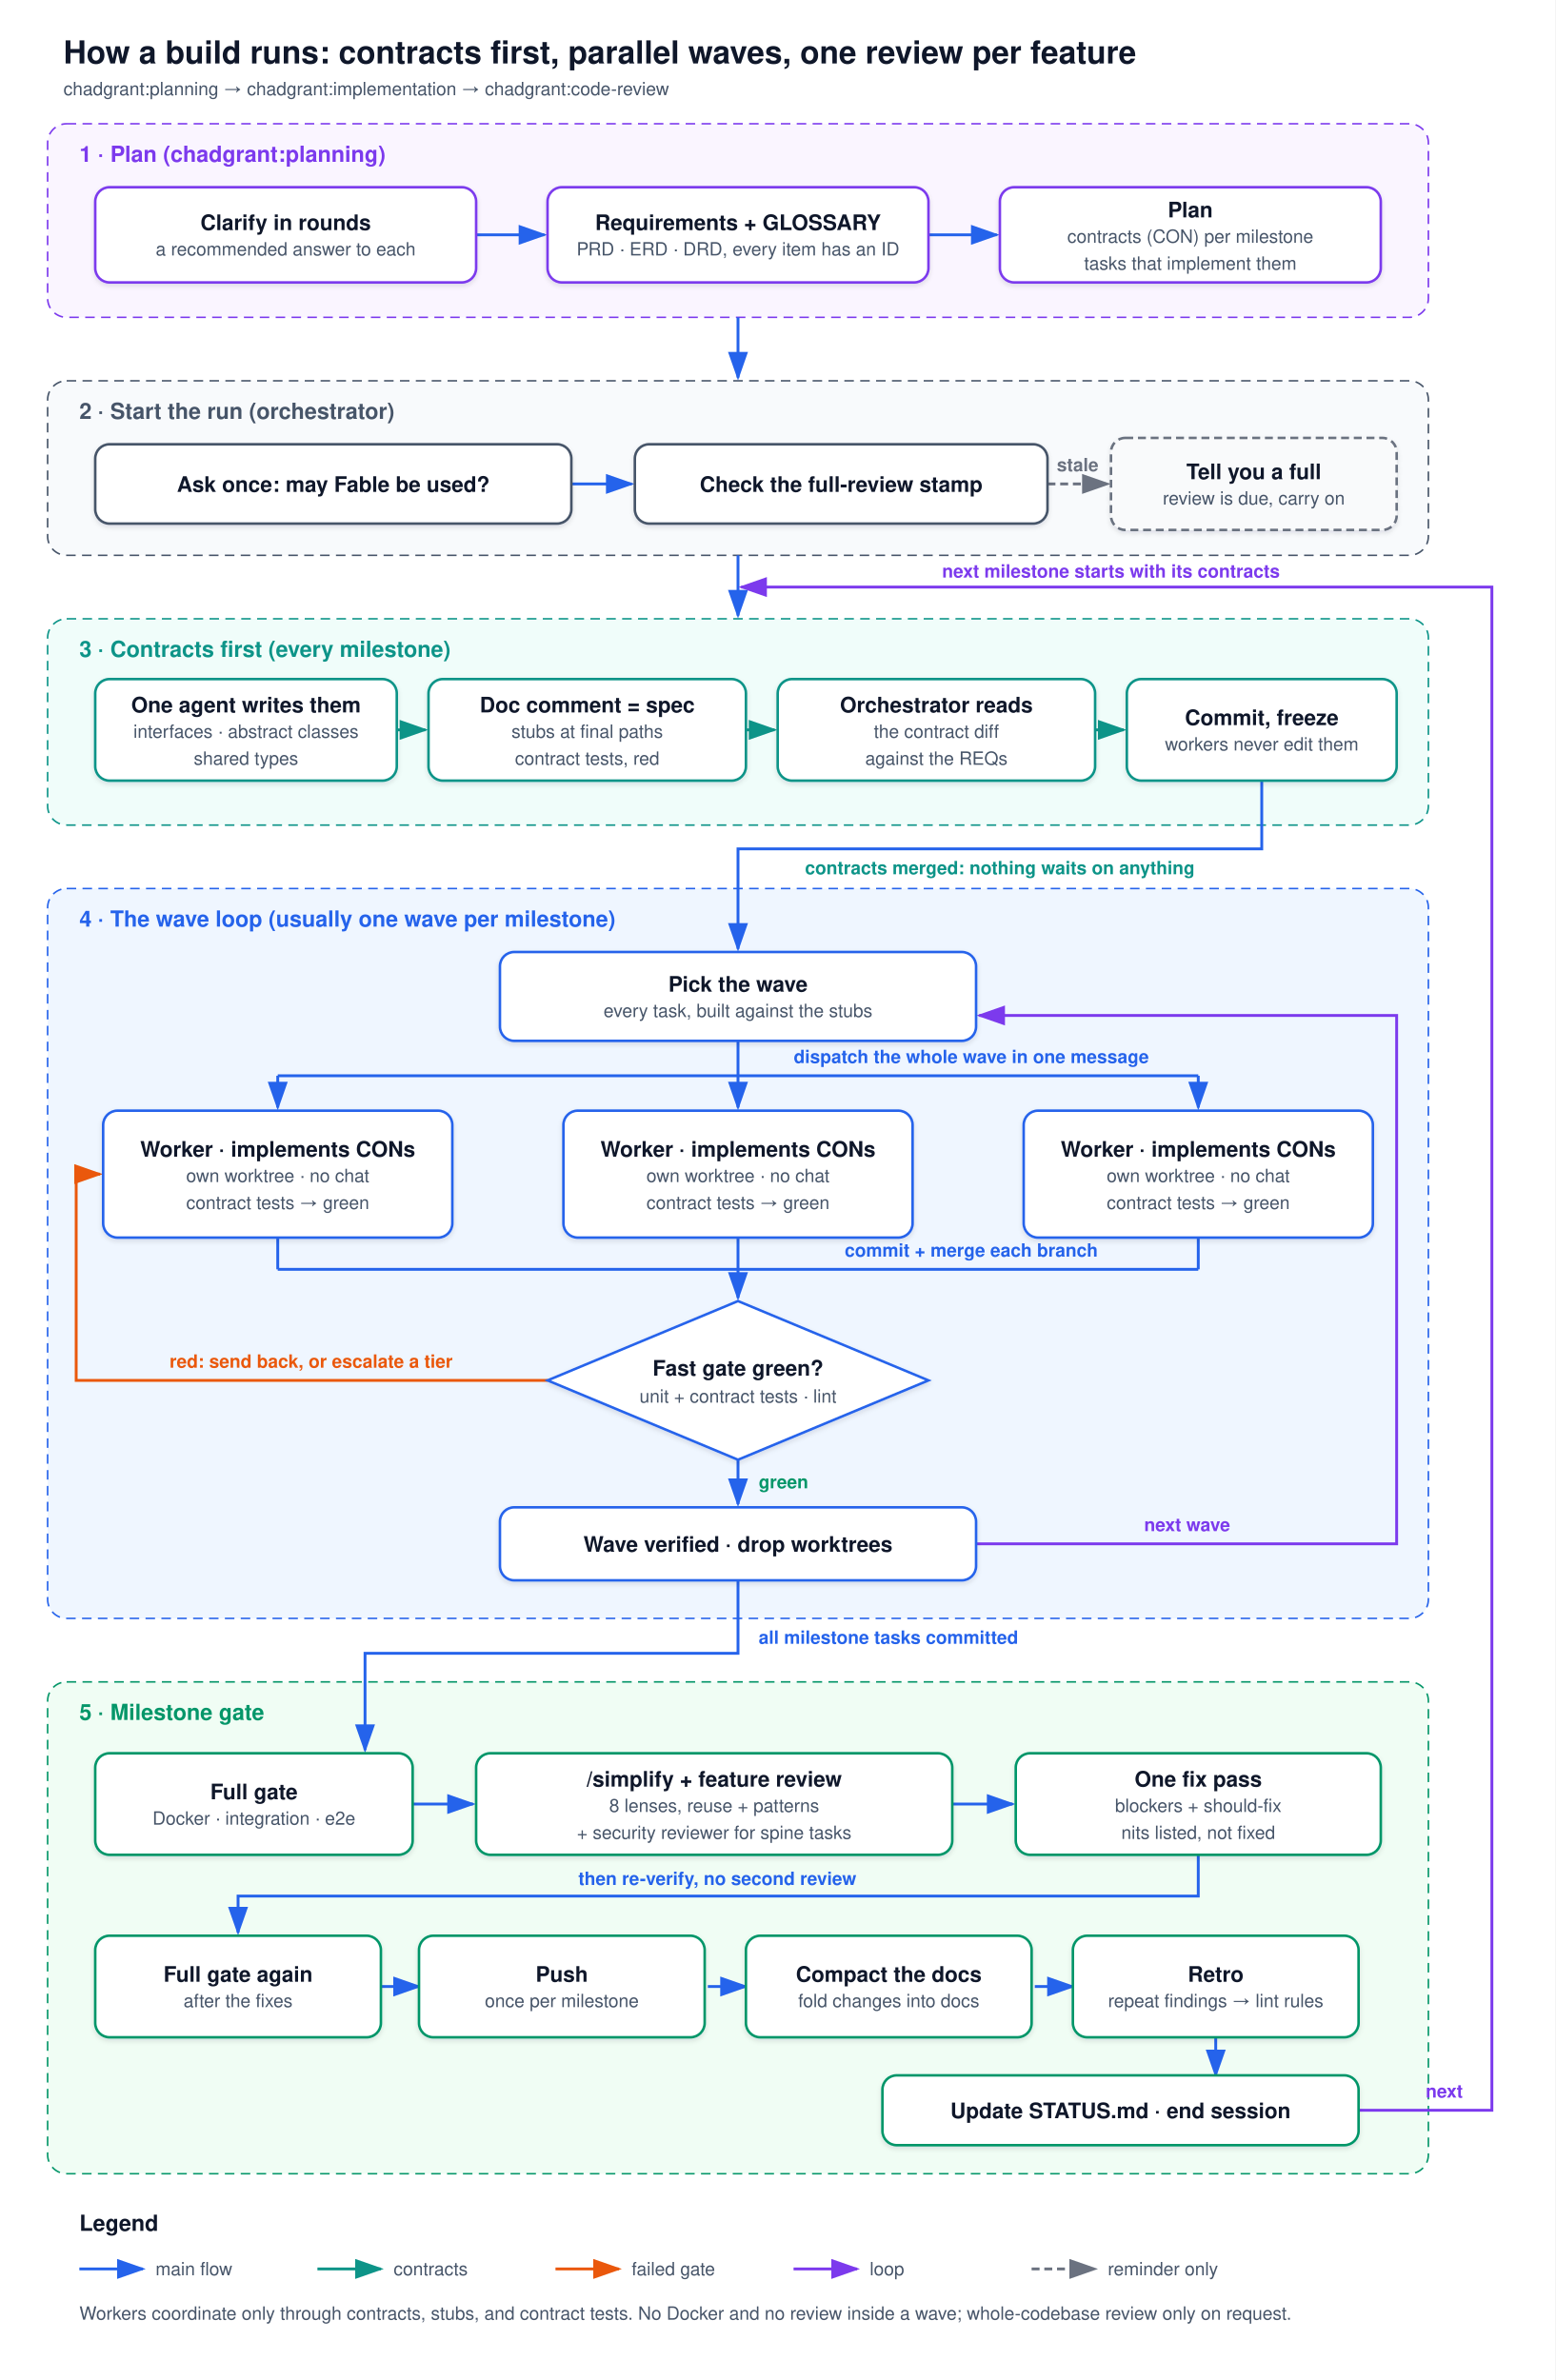
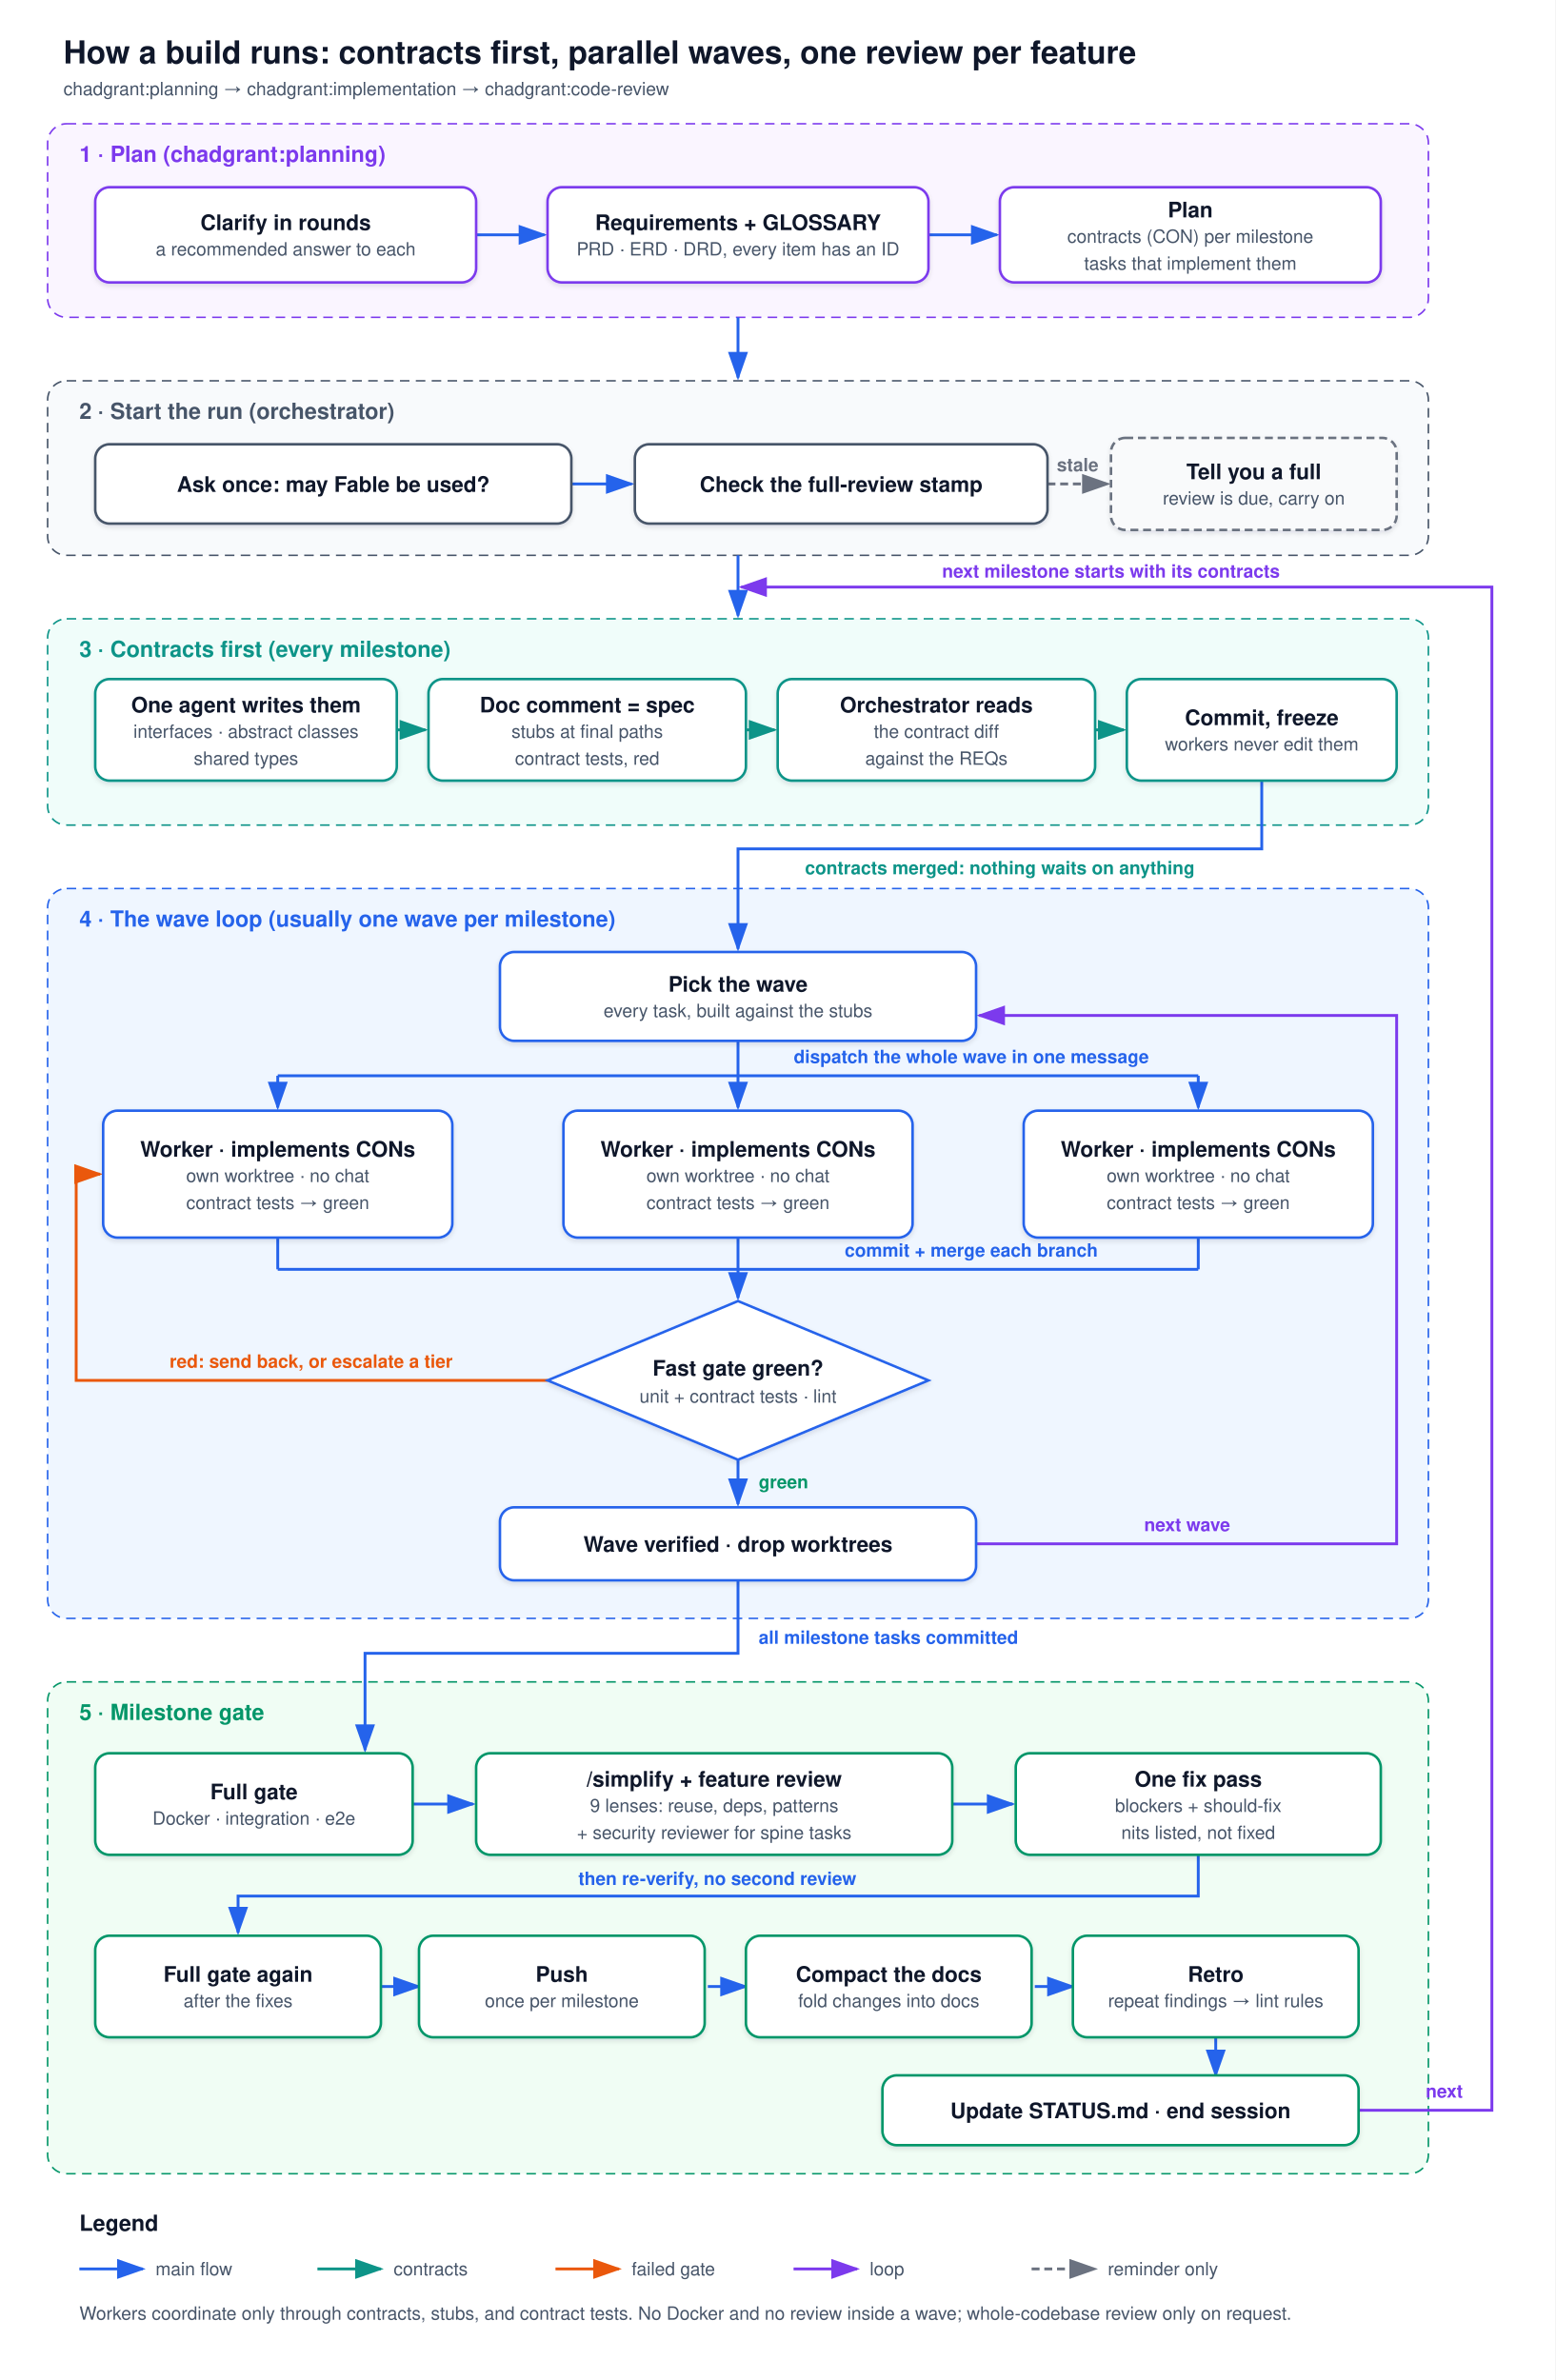
<svg xmlns="http://www.w3.org/2000/svg" viewBox="0 0 980 1500" width="980" height="1500">
  <defs>
    <marker id="m-blue" markerWidth="10" markerHeight="7" refX="9" refY="3.5" orient="auto">
      <polygon points="0 0, 10 3.5, 0 7" fill="#2563eb" />
    </marker>
    <marker id="m-orange" markerWidth="10" markerHeight="7" refX="9" refY="3.5" orient="auto">
      <polygon points="0 0, 10 3.5, 0 7" fill="#ea580c" />
    </marker>
    <marker id="m-purple" markerWidth="10" markerHeight="7" refX="9" refY="3.5" orient="auto">
      <polygon points="0 0, 10 3.5, 0 7" fill="#7c3aed" />
    </marker>
    <marker id="m-gray" markerWidth="10" markerHeight="7" refX="9" refY="3.5" orient="auto">
      <polygon points="0 0, 10 3.5, 0 7" fill="#6b7280" />
    </marker>
    <marker id="m-teal" markerWidth="10" markerHeight="7" refX="9" refY="3.5" orient="auto">
      <polygon points="0 0, 10 3.5, 0 7" fill="#0d9488" />
    </marker>
    <filter id="sh" x="-10%" y="-20%" width="120%" height="150%">
      <feDropShadow dx="0" dy="1.5" stdDeviation="1.5" flood-color="#0f172a" flood-opacity="0.12" />
    </filter>
    <style>text{font-family:-apple-system,"Segoe UI",Helvetica,Arial,sans-serif;fill:#0f172a}.t{font-size:13.5px;font-weight:600}.s{font-size:11.5px;fill:#475569}.h{font-size:14px;font-weight:700}.lbl{font-size:11.5px;font-weight:600}</style>
  </defs>
  <rect width="980" height="1500" fill="#ffffff" />
  <text x="40" y="40" style="font-size:20px;font-weight:700">How a build runs: contracts first, parallel waves, one review per feature</text>
  <text x="40" y="60" class="s">chadgrant:planning → chadgrant:implementation → chadgrant:code-review</text>
  <rect x="30" y="78" width="870" height="122" rx="12" fill="#faf5ff" stroke="#7c3aed" stroke-dasharray="6,4" />
  <text x="50" y="102" class="h" style="fill:#7c3aed">1 · Plan  (chadgrant:planning)</text>
  <rect x="30" y="240" width="870" height="110" rx="12" fill="#f8fafc" stroke="#475569" stroke-dasharray="6,4" />
  <text x="50" y="264" class="h" style="fill:#475569">2 · Start the run  (orchestrator)</text>
  <rect x="30" y="390" width="870" height="130" rx="12" fill="#f0fdfa" stroke="#0d9488" stroke-dasharray="6,4" />
  <text x="50" y="414" class="h" style="fill:#0d9488">3 · Contracts first  (every milestone)</text>
  <rect x="30" y="560" width="870" height="460" rx="12" fill="#eff6ff" stroke="#2563eb" stroke-dasharray="6,4" />
  <text x="50" y="584" class="h" style="fill:#2563eb">4 · The wave loop  (usually one wave per milestone)</text>
  <rect x="30" y="1060" width="870" height="310" rx="12" fill="#f0fdf4" stroke="#059669" stroke-dasharray="6,4" />
  <text x="50" y="1084" class="h" style="fill:#059669">5 · Milestone gate</text>
  <polyline points="300,148 343,148" fill="none" stroke="#2563eb" stroke-width="1.8" marker-end="url(#m-blue)" />
  <polyline points="585,148 628,148" fill="none" stroke="#2563eb" stroke-width="1.8" marker-end="url(#m-blue)" />
  <polyline points="465,200 465,238" fill="none" stroke="#2563eb" stroke-width="1.8" marker-end="url(#m-blue)" />
  <polyline points="360,305 398,305" fill="none" stroke="#2563eb" stroke-width="1.8" marker-end="url(#m-blue)" />
  <polyline points="660,305 698,305" fill="none" stroke="#6b7280" stroke-width="1.8" stroke-dasharray="5,3" marker-end="url(#m-gray)" />
  <text x="679" y="297" text-anchor="middle" class="lbl" style="fill:#6b7280">stale</text>
  <polyline points="465,350 465,388" fill="none" stroke="#2563eb" stroke-width="1.8" marker-end="url(#m-blue)" />
  <polyline points="250,460 268,460" fill="none" stroke="#0d9488" stroke-width="1.8" marker-end="url(#m-teal)" />
  <polyline points="470,460 488,460" fill="none" stroke="#0d9488" stroke-width="1.8" marker-end="url(#m-teal)" />
  <polyline points="690,460 708,460" fill="none" stroke="#0d9488" stroke-width="1.8" marker-end="url(#m-teal)" />
  <polyline points="795,492 795,535 465,535 465,598" fill="none" stroke="#2563eb" stroke-width="1.8" marker-end="url(#m-blue)" />
  <text x="630" y="551" text-anchor="middle" class="lbl" style="fill:#0d9488">contracts merged: nothing waits on anything</text>
  <polyline points="465,656 465,678" fill="none" stroke="#2563eb" stroke-width="1.8" />
  <polyline points="175,678 755,678" fill="none" stroke="#2563eb" stroke-width="1.8" />
  <polyline points="175,678 175,698" fill="none" stroke="#2563eb" stroke-width="1.8" marker-end="url(#m-blue)" />
  <polyline points="465,678 465,698" fill="none" stroke="#2563eb" stroke-width="1.8" marker-end="url(#m-blue)" />
  <polyline points="755,678 755,698" fill="none" stroke="#2563eb" stroke-width="1.8" marker-end="url(#m-blue)" />
  <text x="612" y="670" text-anchor="middle" class="lbl" style="fill:#2563eb">dispatch the whole wave in one message</text>
  <polyline points="175,780 175,800" fill="none" stroke="#2563eb" stroke-width="1.8" />
  <polyline points="465,780 465,800" fill="none" stroke="#2563eb" stroke-width="1.8" />
  <polyline points="755,780 755,800" fill="none" stroke="#2563eb" stroke-width="1.8" />
  <polyline points="175,800 755,800" fill="none" stroke="#2563eb" stroke-width="1.8" />
  <polyline points="465,800 465,818" fill="none" stroke="#2563eb" stroke-width="1.8" marker-end="url(#m-blue)" />
  <text x="612" y="792" text-anchor="middle" class="lbl" style="fill:#2563eb">commit + merge each branch</text>
  <polyline points="345,870 48,870 48,740 63,740" fill="none" stroke="#ea580c" stroke-width="1.8" marker-end="url(#m-orange)" />
  <text x="196" y="862" text-anchor="middle" class="lbl" style="fill:#ea580c">red: send back, or escalate a tier</text>
  <polyline points="465,920 465,948" fill="none" stroke="#2563eb" stroke-width="1.8" marker-end="url(#m-blue)" />
  <text x="478" y="938" text-anchor="start" class="lbl" style="fill:#059669">green</text>
  <polyline points="615,973 880,973 880,640 617,640" fill="none" stroke="#7c3aed" stroke-width="1.8" marker-end="url(#m-purple)" />
  <text x="748" y="965" text-anchor="middle" class="lbl" style="fill:#7c3aed">next wave</text>
  <polyline points="465,996 465,1042 230,1042 230,1103" fill="none" stroke="#2563eb" stroke-width="1.8" marker-end="url(#m-blue)" />
  <text x="478" y="1036" text-anchor="start" class="lbl" style="fill:#2563eb">all milestone tasks committed</text>
  <polyline points="260,1137 298,1137" fill="none" stroke="#2563eb" stroke-width="1.8" marker-end="url(#m-blue)" />
  <polyline points="600,1137 638,1137" fill="none" stroke="#2563eb" stroke-width="1.8" marker-end="url(#m-blue)" />
  <polyline points="755,1169 755,1195 150,1195 150,1218" fill="none" stroke="#2563eb" stroke-width="1.8" marker-end="url(#m-blue)" />
  <text x="452" y="1188" text-anchor="middle" class="lbl" style="fill:#2563eb">then re-verify, no second review</text>
  <polyline points="240,1252 264,1252" fill="none" stroke="#2563eb" stroke-width="1.8" marker-end="url(#m-blue)" />
  <polyline points="446,1252 470,1252" fill="none" stroke="#2563eb" stroke-width="1.8" marker-end="url(#m-blue)" />
  <polyline points="652,1252 676,1252" fill="none" stroke="#2563eb" stroke-width="1.8" marker-end="url(#m-blue)" />
  <polyline points="766,1284 766,1308" fill="none" stroke="#2563eb" stroke-width="1.8" marker-end="url(#m-blue)" />
  <polyline points="856,1330 940,1330 940,370 467,370" fill="none" stroke="#7c3aed" stroke-width="1.8" marker-end="url(#m-purple)" />
  <text x="910" y="1322" text-anchor="middle" class="lbl" style="fill:#7c3aed">next</text>
  <text x="700" y="364" text-anchor="middle" class="lbl" style="fill:#7c3aed">next milestone starts with its contracts</text>
  <rect x="60" y="118" width="240" height="60" rx="9" fill="#ffffff" stroke="#7c3aed" stroke-width="1.6" filter="url(#sh)" />
  <text x="180.0" y="145.0" text-anchor="middle" class="t">Clarify in rounds</text>
  <text x="180.0" y="161.0" text-anchor="middle" class="s">a recommended answer to each</text>
  <rect x="345" y="118" width="240" height="60" rx="9" fill="#ffffff" stroke="#7c3aed" stroke-width="1.6" filter="url(#sh)" />
  <text x="465.0" y="145.0" text-anchor="middle" class="t">Requirements + GLOSSARY</text>
  <text x="465.0" y="161.0" text-anchor="middle" class="s">PRD · ERD · DRD, every item has an ID</text>
  <rect x="630" y="118" width="240" height="60" rx="9" fill="#ffffff" stroke="#7c3aed" stroke-width="1.6" filter="url(#sh)" />
  <text x="750.0" y="137.0" text-anchor="middle" class="t">Plan</text>
  <text x="750.0" y="153.0" text-anchor="middle" class="s">contracts (CON) per milestone</text>
  <text x="750.0" y="170.0" text-anchor="middle" class="s">tasks that implement them</text>
  <rect x="60" y="280" width="300" height="50" rx="9" fill="#ffffff" stroke="#475569" stroke-width="1.6" filter="url(#sh)" />
  <text x="210.0" y="310.0" text-anchor="middle" class="t">Ask once: may Fable be used?</text>
  <rect x="400" y="280" width="260" height="50" rx="9" fill="#ffffff" stroke="#475569" stroke-width="1.6" filter="url(#sh)" />
  <text x="530.0" y="310.0" text-anchor="middle" class="t">Check the full-review stamp</text>
  <rect x="700" y="276" width="180" height="58" rx="9" fill="#f9fafb" stroke="#6b7280" stroke-width="1.6" stroke-dasharray="5,3" filter="url(#sh)" />
  <text x="790.0" y="302.0" text-anchor="middle" class="t">Tell you a full</text>
  <text x="790.0" y="318.0" text-anchor="middle" class="s">review is due, carry on</text>
  <rect x="60" y="428" width="190" height="64" rx="9" fill="#ffffff" stroke="#0d9488" stroke-width="1.6" filter="url(#sh)" />
  <text x="155.0" y="449.0" text-anchor="middle" class="t">One agent writes them</text>
  <text x="155.0" y="465.0" text-anchor="middle" class="s">interfaces · abstract classes</text>
  <text x="155.0" y="482.0" text-anchor="middle" class="s">shared types</text>
  <rect x="270" y="428" width="200" height="64" rx="9" fill="#ffffff" stroke="#0d9488" stroke-width="1.6" filter="url(#sh)" />
  <text x="370.0" y="449.0" text-anchor="middle" class="t">Doc comment = spec</text>
  <text x="370.0" y="465.0" text-anchor="middle" class="s">stubs at final paths</text>
  <text x="370.0" y="482.0" text-anchor="middle" class="s">contract tests, red</text>
  <rect x="490" y="428" width="200" height="64" rx="9" fill="#ffffff" stroke="#0d9488" stroke-width="1.6" filter="url(#sh)" />
  <text x="590.0" y="449.0" text-anchor="middle" class="t">Orchestrator reads</text>
  <text x="590.0" y="465.0" text-anchor="middle" class="s">the contract diff</text>
  <text x="590.0" y="482.0" text-anchor="middle" class="s">against the REQs</text>
  <rect x="710" y="428" width="170" height="64" rx="9" fill="#ffffff" stroke="#0d9488" stroke-width="1.6" filter="url(#sh)" />
  <text x="795.0" y="457.0" text-anchor="middle" class="t">Commit, freeze</text>
  <text x="795.0" y="473.0" text-anchor="middle" class="s">workers never edit them</text>
  <rect x="315" y="600" width="300" height="56" rx="9" fill="#ffffff" stroke="#2563eb" stroke-width="1.6" filter="url(#sh)" />
  <text x="465.0" y="625.0" text-anchor="middle" class="t">Pick the wave</text>
  <text x="465.0" y="641.0" text-anchor="middle" class="s">every task, built against the stubs</text>
  <rect x="65" y="700" width="220" height="80" rx="9" fill="#ffffff" stroke="#2563eb" stroke-width="1.6" filter="url(#sh)" />
  <text x="175.0" y="729.0" text-anchor="middle" class="t">Worker · implements CONs</text>
  <text x="175.0" y="745.0" text-anchor="middle" class="s">own worktree · no chat</text>
  <text x="175.0" y="762.0" text-anchor="middle" class="s">contract tests → green</text>
  <rect x="355" y="700" width="220" height="80" rx="9" fill="#ffffff" stroke="#2563eb" stroke-width="1.6" filter="url(#sh)" />
  <text x="465.0" y="729.0" text-anchor="middle" class="t">Worker · implements CONs</text>
  <text x="465.0" y="745.0" text-anchor="middle" class="s">own worktree · no chat</text>
  <text x="465.0" y="762.0" text-anchor="middle" class="s">contract tests → green</text>
  <rect x="645" y="700" width="220" height="80" rx="9" fill="#ffffff" stroke="#2563eb" stroke-width="1.6" filter="url(#sh)" />
  <text x="755.0" y="729.0" text-anchor="middle" class="t">Worker · implements CONs</text>
  <text x="755.0" y="745.0" text-anchor="middle" class="s">own worktree · no chat</text>
  <text x="755.0" y="762.0" text-anchor="middle" class="s">contract tests → green</text>
  <polygon points="465,820 585,870 465,920 345,870" fill="#ffffff" stroke="#2563eb" stroke-width="1.6" filter="url(#sh)" />
  <text x="465" y="867" text-anchor="middle" class="t">Fast gate green?</text>
  <text x="465" y="884" text-anchor="middle" class="s">unit + contract tests · lint</text>
  <rect x="315" y="950" width="300" height="46" rx="9" fill="#ffffff" stroke="#2563eb" stroke-width="1.6" filter="url(#sh)" />
  <text x="465.0" y="978.0" text-anchor="middle" class="t">Wave verified · drop worktrees</text>
  <rect x="60" y="1105" width="200" height="64" rx="9" fill="#ffffff" stroke="#059669" stroke-width="1.6" filter="url(#sh)" />
  <text x="160.0" y="1134.0" text-anchor="middle" class="t">Full gate</text>
  <text x="160.0" y="1150.0" text-anchor="middle" class="s">Docker · integration · e2e</text>
  <rect x="300" y="1105" width="300" height="64" rx="9" fill="#ffffff" stroke="#059669" stroke-width="1.6" filter="url(#sh)" />
  <text x="450.0" y="1126.0" text-anchor="middle" class="t">/simplify + feature review</text>
-   <text x="450.0" y="1142.0" text-anchor="middle" class="s">8 lenses, reuse + patterns</text>
+   <text x="450.0" y="1142.0" text-anchor="middle" class="s">9 lenses: reuse, deps, patterns</text>
  <text x="450.0" y="1159.0" text-anchor="middle" class="s">+ security reviewer for spine tasks</text>
  <rect x="640" y="1105" width="230" height="64" rx="9" fill="#ffffff" stroke="#059669" stroke-width="1.6" filter="url(#sh)" />
  <text x="755.0" y="1126.0" text-anchor="middle" class="t">One fix pass</text>
  <text x="755.0" y="1142.0" text-anchor="middle" class="s">blockers + should-fix</text>
  <text x="755.0" y="1159.0" text-anchor="middle" class="s">nits listed, not fixed</text>
  <rect x="60" y="1220" width="180" height="64" rx="9" fill="#ffffff" stroke="#059669" stroke-width="1.6" filter="url(#sh)" />
  <text x="150.0" y="1249.0" text-anchor="middle" class="t">Full gate again</text>
  <text x="150.0" y="1265.0" text-anchor="middle" class="s">after the fixes</text>
  <rect x="264" y="1220" width="180" height="64" rx="9" fill="#ffffff" stroke="#059669" stroke-width="1.6" filter="url(#sh)" />
  <text x="354.0" y="1249.0" text-anchor="middle" class="t">Push</text>
  <text x="354.0" y="1265.0" text-anchor="middle" class="s">once per milestone</text>
  <rect x="470" y="1220" width="180" height="64" rx="9" fill="#ffffff" stroke="#059669" stroke-width="1.6" filter="url(#sh)" />
  <text x="560.0" y="1249.0" text-anchor="middle" class="t">Compact the docs</text>
  <text x="560.0" y="1265.0" text-anchor="middle" class="s">fold changes into docs</text>
  <rect x="676" y="1220" width="180" height="64" rx="9" fill="#ffffff" stroke="#059669" stroke-width="1.6" filter="url(#sh)" />
  <text x="766.0" y="1249.0" text-anchor="middle" class="t">Retro</text>
  <text x="766.0" y="1265.0" text-anchor="middle" class="s">repeat findings → lint rules</text>
  <rect x="556" y="1308" width="300" height="44" rx="9" fill="#ffffff" stroke="#059669" stroke-width="1.6" filter="url(#sh)" />
  <text x="706.0" y="1335.0" text-anchor="middle" class="t">Update STATUS.md · end session</text>
  <text x="50" y="1406" class="h">Legend</text>
  <line x1="50" y1="1430" x2="90" y2="1430" stroke="#2563eb" stroke-width="1.8" marker-end="url(#m-blue)" />
  <text x="98" y="1434" class="s">main flow</text>
  <line x1="200" y1="1430" x2="240" y2="1430" stroke="#0d9488" stroke-width="1.8" marker-end="url(#m-teal)" />
  <text x="248" y="1434" class="s">contracts</text>
  <line x1="350" y1="1430" x2="390" y2="1430" stroke="#ea580c" stroke-width="1.8" marker-end="url(#m-orange)" />
  <text x="398" y="1434" class="s">failed gate</text>
  <line x1="500" y1="1430" x2="540" y2="1430" stroke="#7c3aed" stroke-width="1.8" marker-end="url(#m-purple)" />
  <text x="548" y="1434" class="s">loop</text>
  <line x1="650" y1="1430" x2="690" y2="1430" stroke="#6b7280" stroke-width="1.8" stroke-dasharray="5,3" marker-end="url(#m-gray)" />
  <text x="698" y="1434" class="s">reminder only</text>
  <text x="50" y="1462" class="s">Workers coordinate only through contracts, stubs, and contract tests. No Docker and no review inside a wave; whole-codebase review only on request.</text>
</svg>
